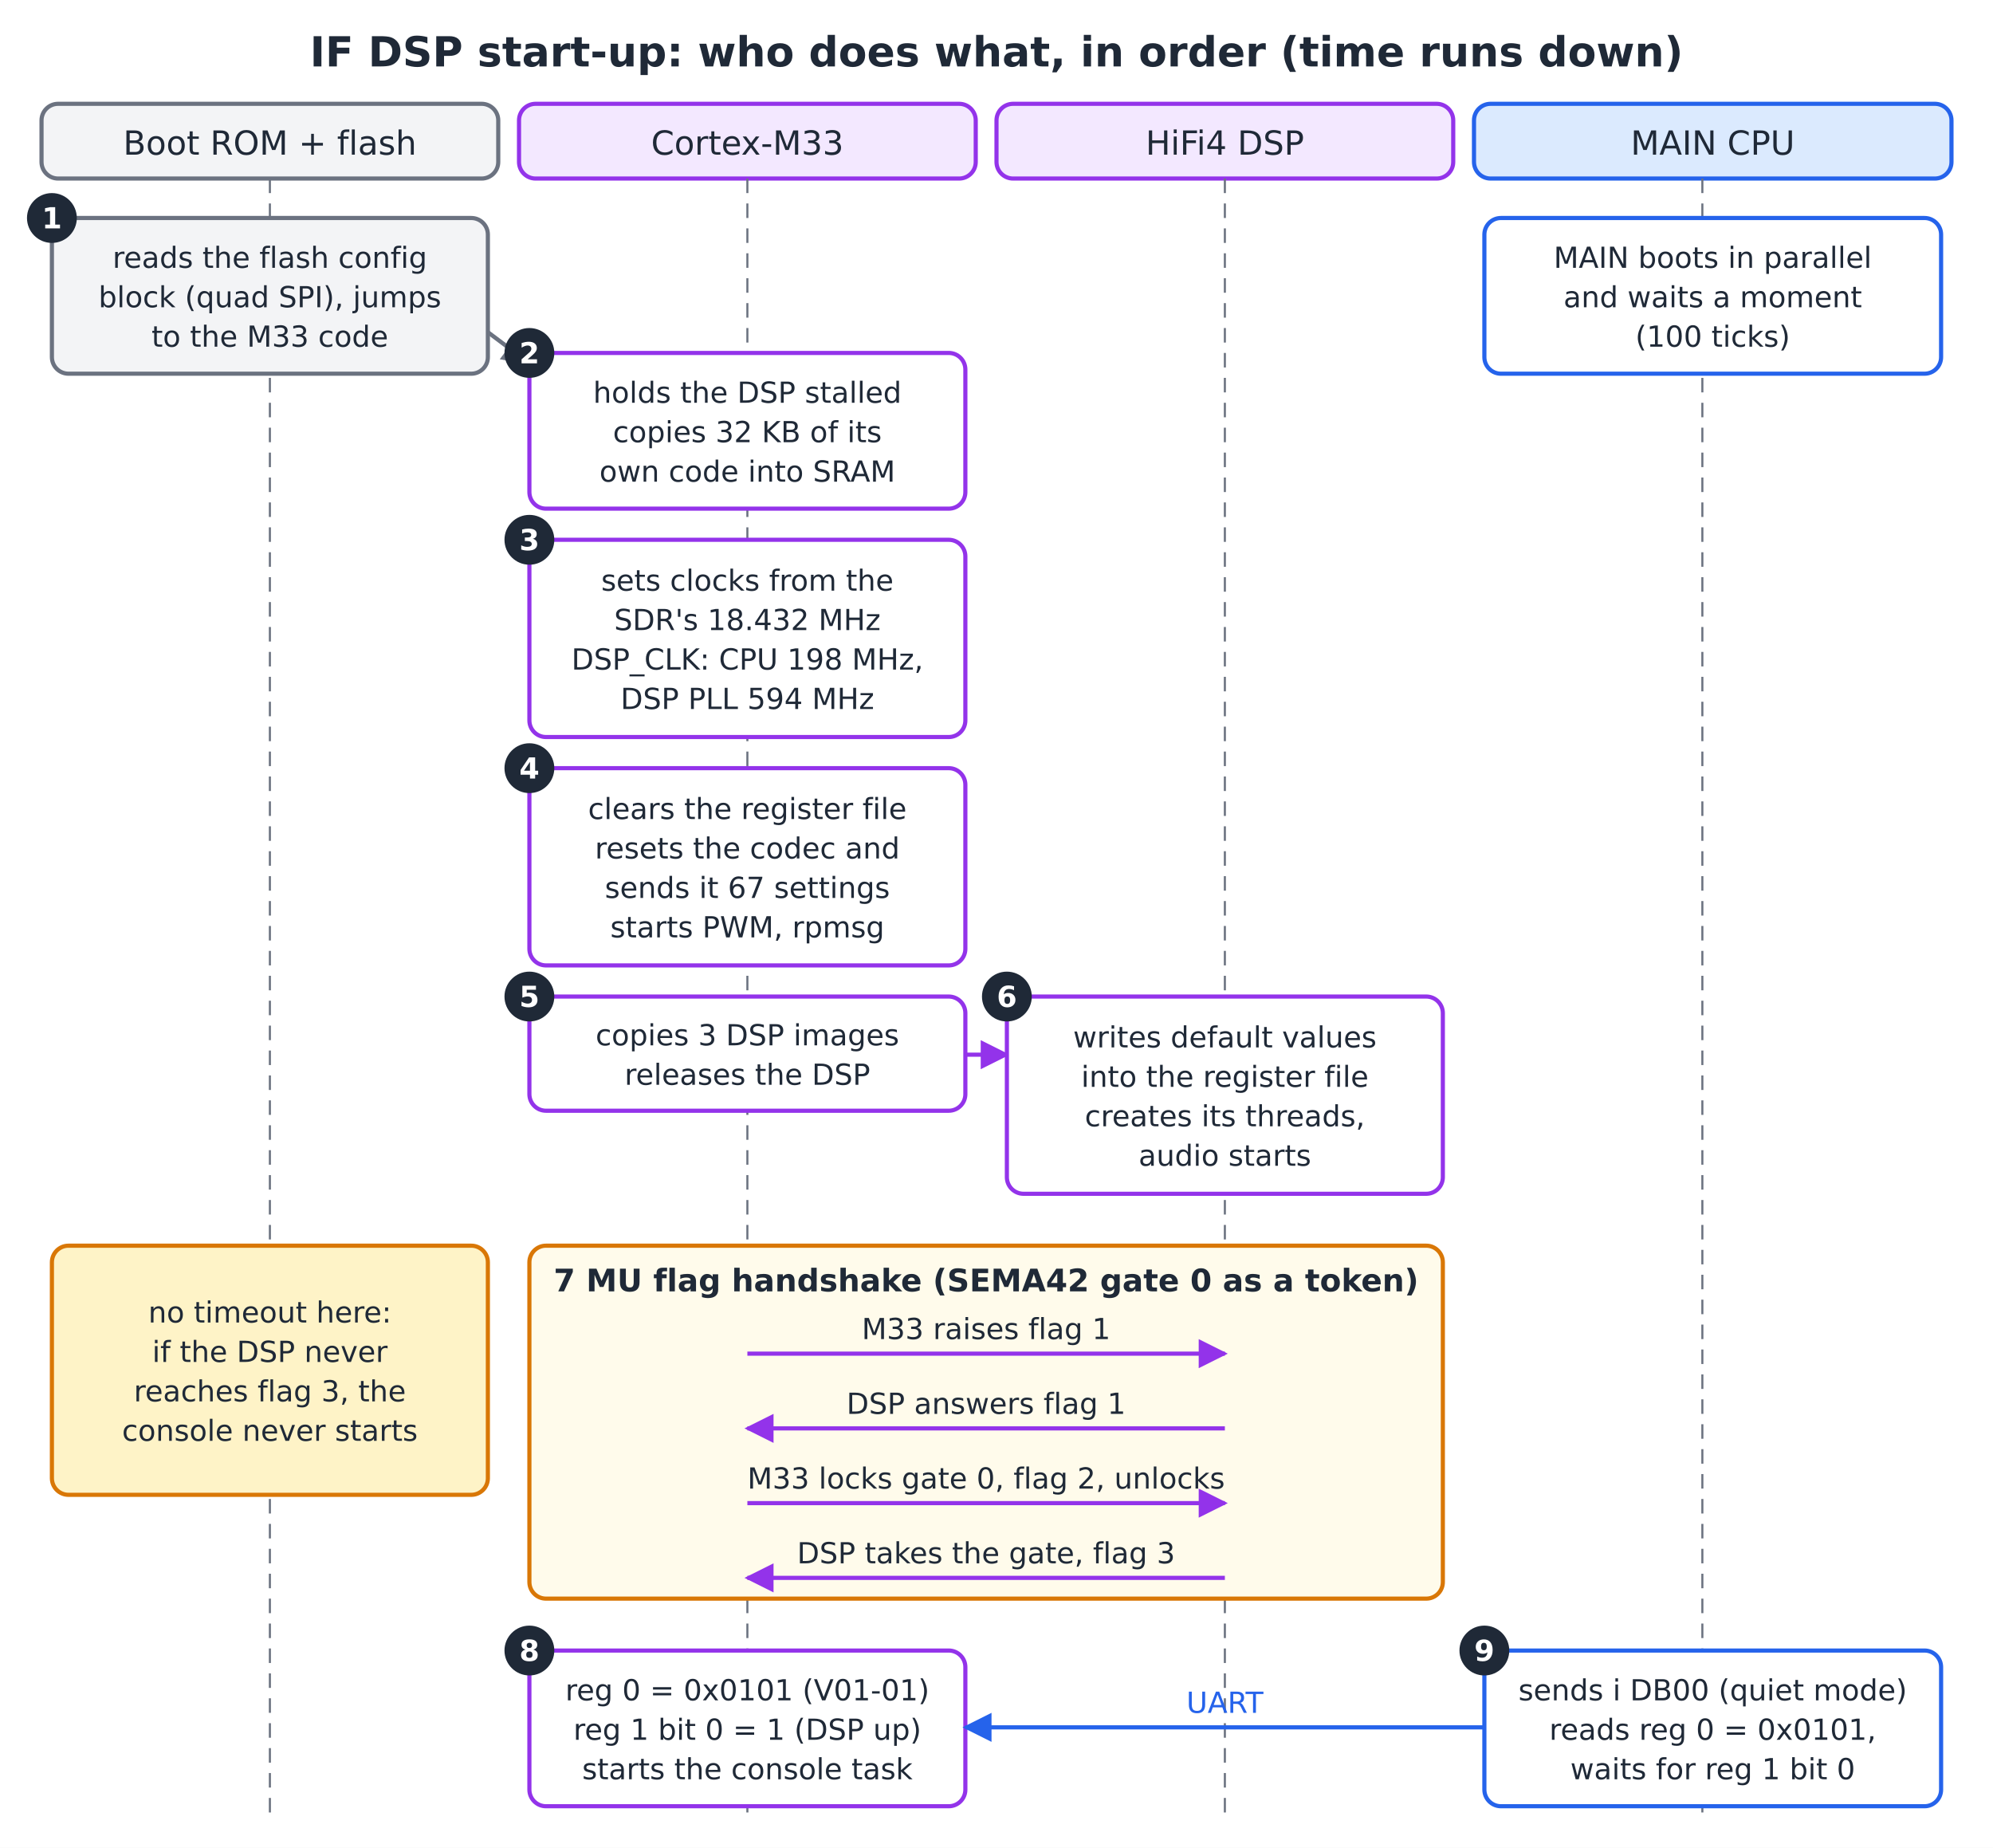
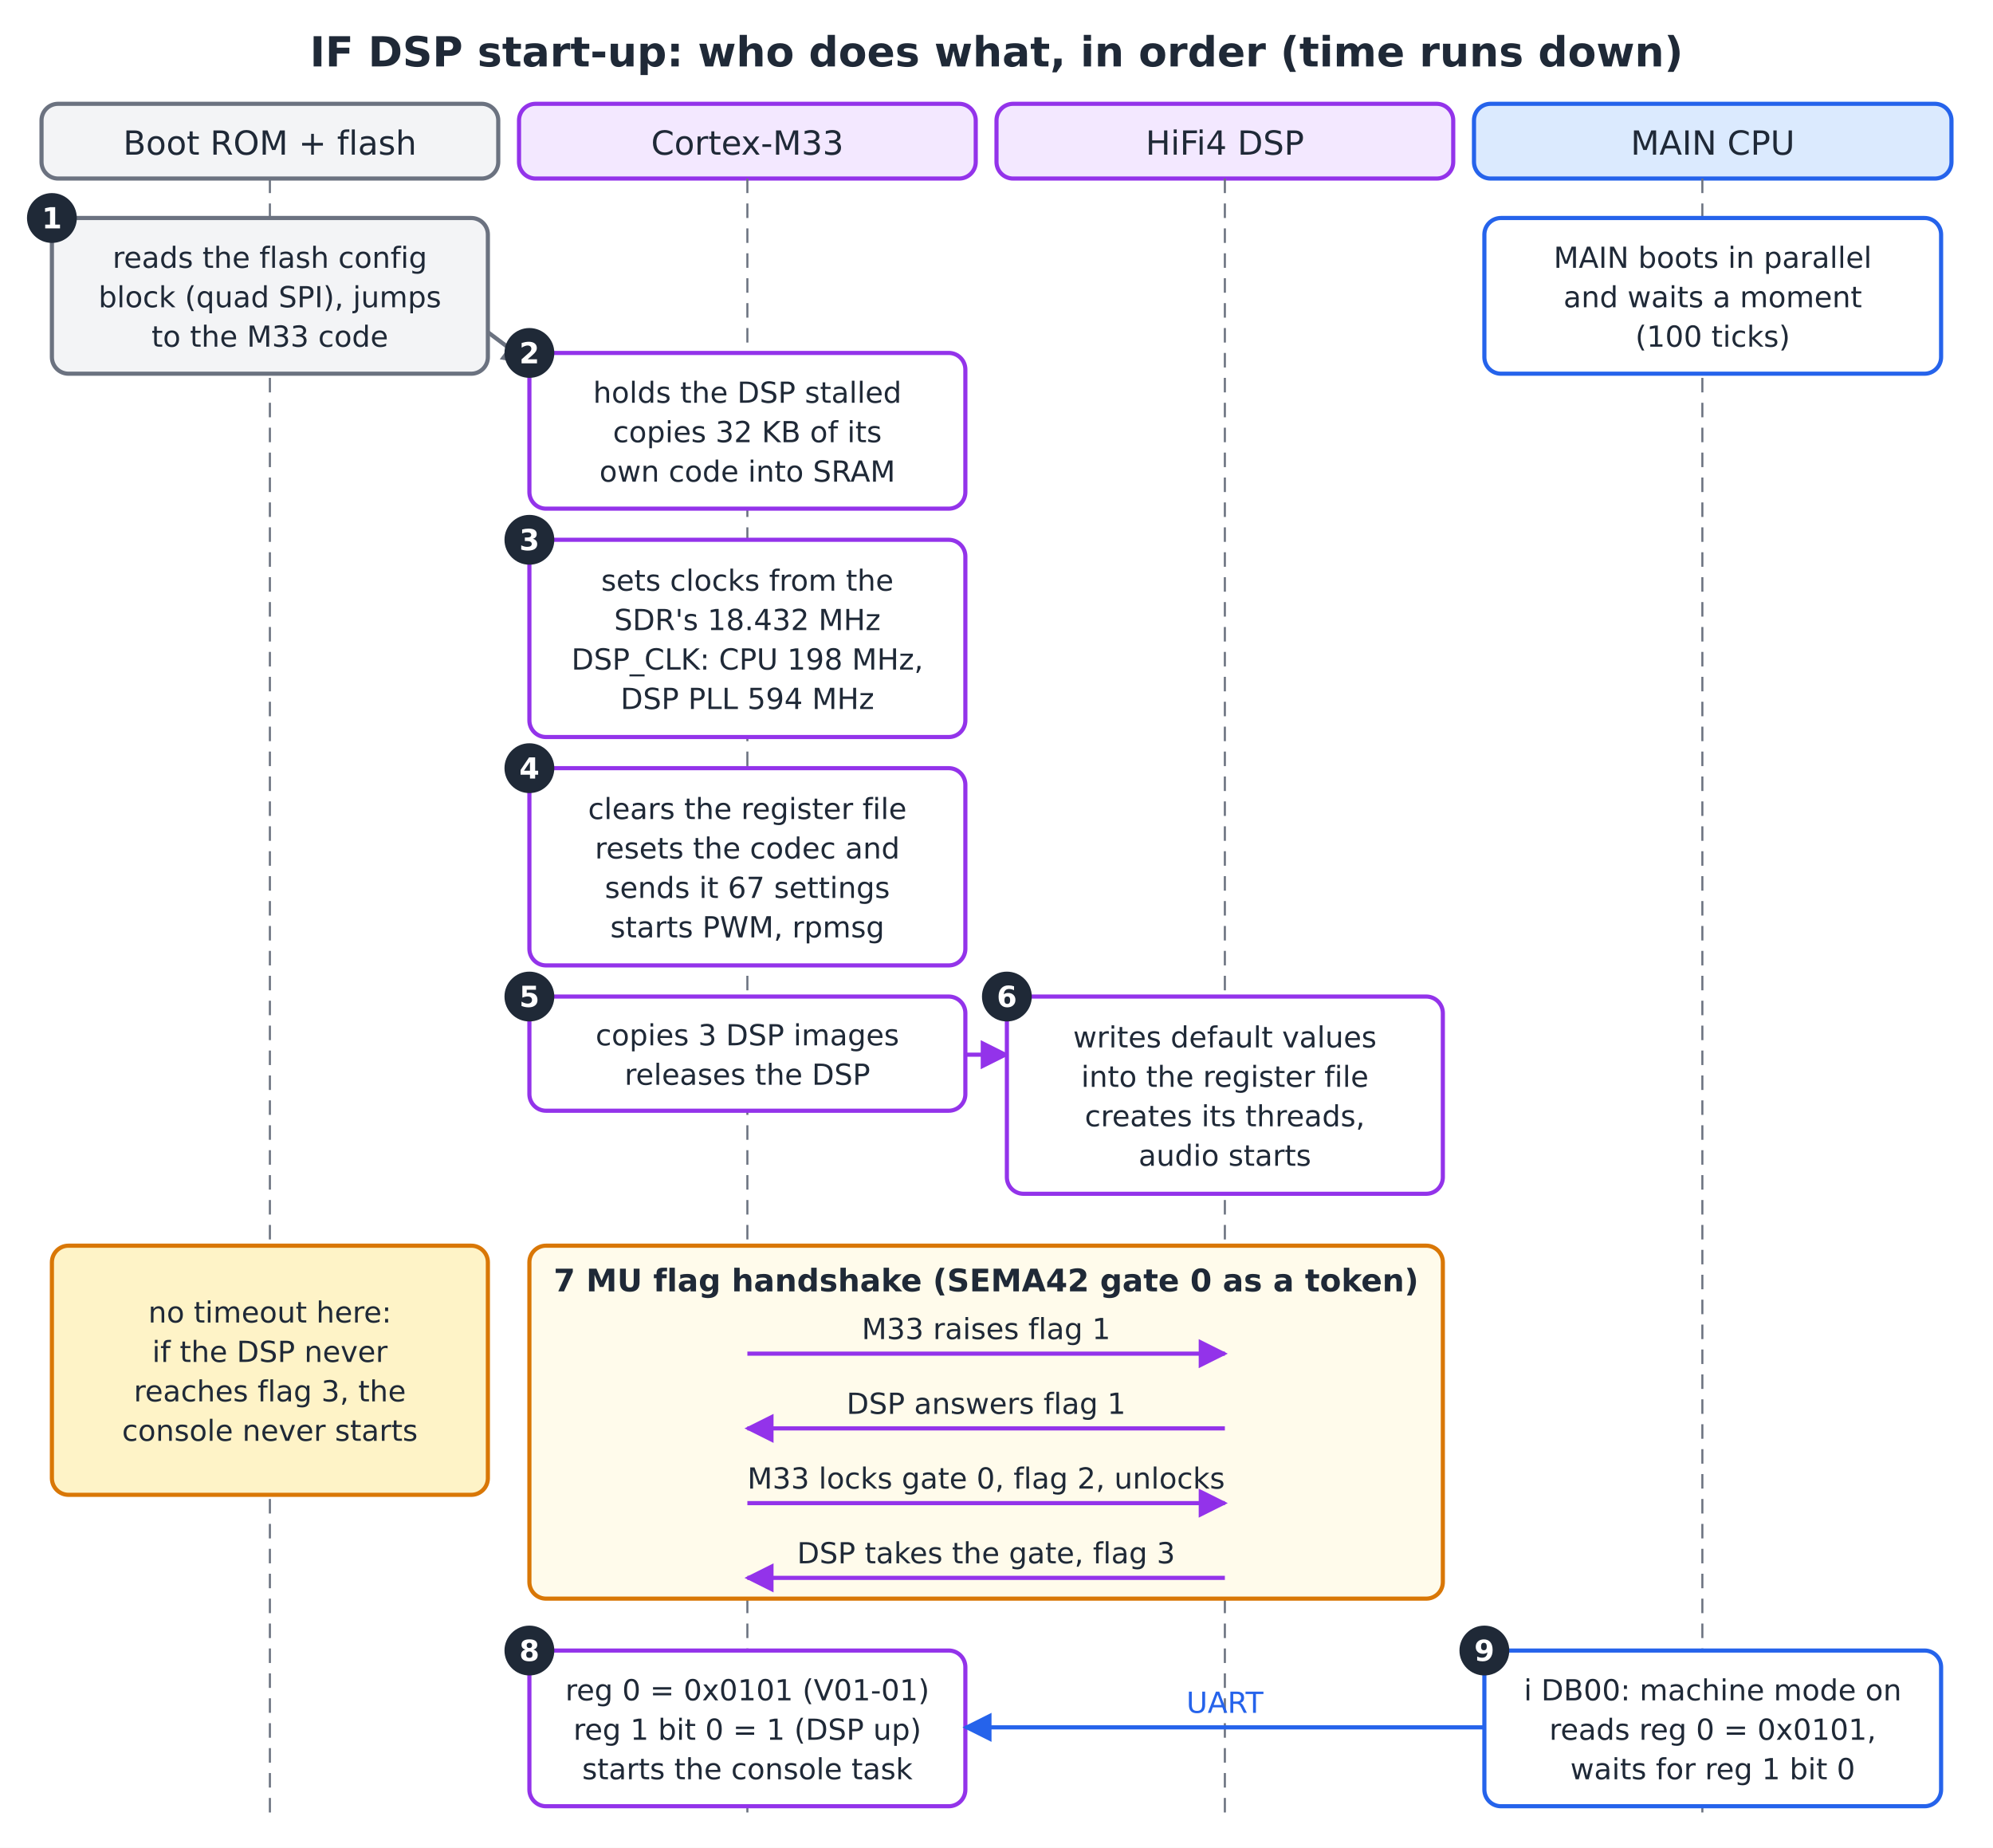
<svg xmlns="http://www.w3.org/2000/svg" width="960" height="890" viewBox="0 0 960 890" font-family="DejaVu Sans, Helvetica, Arial, sans-serif" font-size="14" fill="#1F2937">
  <defs>
    <marker id="a_main" viewBox="0 0 10 10" refX="9" refY="5" markerWidth="7" markerHeight="7" orient="auto-start-reverse">
      <path d="M0,0 L10,5 L0,10 z" fill="#2563EB" />
    </marker>
    <marker id="a_disp" viewBox="0 0 10 10" refX="9" refY="5" markerWidth="7" markerHeight="7" orient="auto-start-reverse">
      <path d="M0,0 L10,5 L0,10 z" fill="#16A34A" />
    </marker>
    <marker id="a_dsp" viewBox="0 0 10 10" refX="9" refY="5" markerWidth="7" markerHeight="7" orient="auto-start-reverse">
      <path d="M0,0 L10,5 L0,10 z" fill="#9333EA" />
    </marker>
    <marker id="a_sdr" viewBox="0 0 10 10" refX="9" refY="5" markerWidth="7" markerHeight="7" orient="auto-start-reverse">
      <path d="M0,0 L10,5 L0,10 z" fill="#EA580C" />
    </marker>
    <marker id="a_grey" viewBox="0 0 10 10" refX="9" refY="5" markerWidth="7" markerHeight="7" orient="auto-start-reverse">
      <path d="M0,0 L10,5 L0,10 z" fill="#6B7280" />
    </marker>
    <marker id="a_danger" viewBox="0 0 10 10" refX="9" refY="5" markerWidth="7" markerHeight="7" orient="auto-start-reverse">
      <path d="M0,0 L10,5 L0,10 z" fill="#DC2626" />
    </marker>
    <marker id="a_caution" viewBox="0 0 10 10" refX="9" refY="5" markerWidth="7" markerHeight="7" orient="auto-start-reverse">
      <path d="M0,0 L10,5 L0,10 z" fill="#D97706" />
    </marker>
    <marker id="a_white" viewBox="0 0 10 10" refX="9" refY="5" markerWidth="7" markerHeight="7" orient="auto-start-reverse">
      <path d="M0,0 L10,5 L0,10 z" fill="#6B7280" />
    </marker>
    <marker id="a_ink" viewBox="0 0 10 10" refX="9" refY="5" markerWidth="7" markerHeight="7" orient="auto-start-reverse">
      <path d="M0,0 L10,5 L0,10 z" fill="#1F2937" />
    </marker>
  </defs>
  <rect x="0" y="0" width="960" height="890" fill="#FFFFFF" />
  <text x="480" y="32" font-size="20" font-weight="bold" text-anchor="middle" fill="#1F2937">IF DSP start-up: who does what, in order (time runs down)</text>
  <rect x="20" y="50" width="220" height="36" rx="8" fill="#F3F4F6" stroke="#6B7280" stroke-width="2" />
  <text x="130.0" y="74.5" font-size="16" font-weight="normal" text-anchor="middle" fill="#1F2937">Boot ROM + flash</text>
  <polyline points="130,86 130,875" fill="none" stroke="#6B7280" stroke-width="1" stroke-dasharray="7 5" />
  <rect x="250" y="50" width="220" height="36" rx="8" fill="#F3E8FF" stroke="#9333EA" stroke-width="2" />
  <text x="360.0" y="74.5" font-size="16" font-weight="normal" text-anchor="middle" fill="#1F2937">Cortex-M33</text>
  <polyline points="360,86 360,875" fill="none" stroke="#6B7280" stroke-width="1" stroke-dasharray="7 5" />
  <rect x="480" y="50" width="220" height="36" rx="8" fill="#F3E8FF" stroke="#9333EA" stroke-width="2" />
  <text x="590.0" y="74.5" font-size="16" font-weight="normal" text-anchor="middle" fill="#1F2937">HiFi4 DSP</text>
  <polyline points="590,86 590,875" fill="none" stroke="#6B7280" stroke-width="1" stroke-dasharray="7 5" />
  <rect x="710" y="50" width="230" height="36" rx="8" fill="#DBEAFE" stroke="#2563EB" stroke-width="2" />
  <text x="825.0" y="74.5" font-size="16" font-weight="normal" text-anchor="middle" fill="#1F2937">MAIN CPU</text>
  <polyline points="820,86 820,875" fill="none" stroke="#6B7280" stroke-width="1" stroke-dasharray="7 5" />
  <rect x="25" y="105" width="210" height="75" rx="8" fill="#F3F4F6" stroke="#6B7280" stroke-width="2" />
  <text x="130.0" y="129.0" font-size="14" font-weight="normal" text-anchor="middle" fill="#1F2937">reads the flash config</text>
  <text x="130.0" y="148.0" font-size="14" font-weight="normal" text-anchor="middle" fill="#1F2937">block (quad SPI), jumps</text>
  <text x="130.0" y="167.0" font-size="14" font-weight="normal" text-anchor="middle" fill="#1F2937">to the M33 code</text>
  <circle cx="25" cy="105" r="12" fill="#1F2937" />
  <text x="25" y="110" font-size="14" font-weight="bold" text-anchor="middle" fill="#FFFFFF">1</text>
  <polyline points="235,160 255,175" fill="none" stroke="#6B7280" stroke-width="2" marker-end="url(#a_grey)" />
  <rect x="255" y="170" width="210" height="75" rx="8" fill="#FFFFFF" stroke="#9333EA" stroke-width="2" />
  <text x="360.0" y="194.0" font-size="14" font-weight="normal" text-anchor="middle" fill="#1F2937">holds the DSP stalled</text>
  <text x="360.0" y="213.0" font-size="14" font-weight="normal" text-anchor="middle" fill="#1F2937">copies 32 KB of its</text>
  <text x="360.0" y="232.0" font-size="14" font-weight="normal" text-anchor="middle" fill="#1F2937">own code into SRAM</text>
  <circle cx="255" cy="170" r="12" fill="#1F2937" />
  <text x="255" y="175" font-size="14" font-weight="bold" text-anchor="middle" fill="#FFFFFF">2</text>
  <rect x="255" y="260" width="210" height="95" rx="8" fill="#FFFFFF" stroke="#9333EA" stroke-width="2" />
  <text x="360.0" y="284.5" font-size="14" font-weight="normal" text-anchor="middle" fill="#1F2937">sets clocks from the</text>
  <text x="360.0" y="303.5" font-size="14" font-weight="normal" text-anchor="middle" fill="#1F2937">SDR's 18.432 MHz</text>
  <text x="360.0" y="322.5" font-size="14" font-weight="normal" text-anchor="middle" fill="#1F2937">DSP_CLK: CPU 198 MHz,</text>
  <text x="360.0" y="341.5" font-size="14" font-weight="normal" text-anchor="middle" fill="#1F2937">DSP PLL 594 MHz</text>
  <circle cx="255" cy="260" r="12" fill="#1F2937" />
  <text x="255" y="265" font-size="14" font-weight="bold" text-anchor="middle" fill="#FFFFFF">3</text>
  <rect x="255" y="370" width="210" height="95" rx="8" fill="#FFFFFF" stroke="#9333EA" stroke-width="2" />
  <text x="360.0" y="394.5" font-size="14" font-weight="normal" text-anchor="middle" fill="#1F2937">clears the register file</text>
  <text x="360.0" y="413.5" font-size="14" font-weight="normal" text-anchor="middle" fill="#1F2937">resets the codec and</text>
  <text x="360.0" y="432.5" font-size="14" font-weight="normal" text-anchor="middle" fill="#1F2937">sends it 67 settings</text>
  <text x="360.0" y="451.5" font-size="14" font-weight="normal" text-anchor="middle" fill="#1F2937">starts PWM, rpmsg</text>
  <circle cx="255" cy="370" r="12" fill="#1F2937" />
  <text x="255" y="375" font-size="14" font-weight="bold" text-anchor="middle" fill="#FFFFFF">4</text>
  <rect x="255" y="480" width="210" height="55" rx="8" fill="#FFFFFF" stroke="#9333EA" stroke-width="2" />
  <text x="360.0" y="503.5" font-size="14" font-weight="normal" text-anchor="middle" fill="#1F2937">copies 3 DSP images</text>
  <text x="360.0" y="522.5" font-size="14" font-weight="normal" text-anchor="middle" fill="#1F2937">releases the DSP</text>
  <circle cx="255" cy="480" r="12" fill="#1F2937" />
  <text x="255" y="485" font-size="14" font-weight="bold" text-anchor="middle" fill="#FFFFFF">5</text>
  <polyline points="465,508 485,508" fill="none" stroke="#9333EA" stroke-width="2" marker-end="url(#a_dsp)" />
  <rect x="485" y="480" width="210" height="95" rx="8" fill="#FFFFFF" stroke="#9333EA" stroke-width="2" />
  <text x="590.0" y="504.5" font-size="14" font-weight="normal" text-anchor="middle" fill="#1F2937">writes default values</text>
  <text x="590.0" y="523.5" font-size="14" font-weight="normal" text-anchor="middle" fill="#1F2937">into the register file</text>
  <text x="590.0" y="542.5" font-size="14" font-weight="normal" text-anchor="middle" fill="#1F2937">creates its threads,</text>
  <text x="590.0" y="561.5" font-size="14" font-weight="normal" text-anchor="middle" fill="#1F2937">audio starts</text>
  <circle cx="485" cy="480" r="12" fill="#1F2937" />
  <text x="485" y="485" font-size="14" font-weight="bold" text-anchor="middle" fill="#FFFFFF">6</text>
  <rect x="255" y="600" width="440" height="170" rx="8" fill="#FFFBEB" stroke="#D97706" stroke-width="2" />
  <text x="475" y="622" font-size="15" font-weight="bold" text-anchor="middle" fill="#1F2937">7  MU flag handshake (SEMA42 gate 0 as a token)</text>
  <polyline points="360,652 590,652" fill="none" stroke="#9333EA" stroke-width="2" marker-end="url(#a_dsp)" />
  <text x="475" y="645" font-size="14" font-weight="normal" text-anchor="middle" fill="#1F2937">M33 raises flag 1</text>
  <polyline points="590,688 360,688" fill="none" stroke="#9333EA" stroke-width="2" marker-end="url(#a_dsp)" />
  <text x="475" y="681" font-size="14" font-weight="normal" text-anchor="middle" fill="#1F2937">DSP answers flag 1</text>
  <polyline points="360,724 590,724" fill="none" stroke="#9333EA" stroke-width="2" marker-end="url(#a_dsp)" />
  <text x="475" y="717" font-size="14" font-weight="normal" text-anchor="middle" fill="#1F2937">M33 locks gate 0, flag 2, unlocks</text>
  <polyline points="590,760 360,760" fill="none" stroke="#9333EA" stroke-width="2" marker-end="url(#a_dsp)" />
  <text x="475" y="753" font-size="14" font-weight="normal" text-anchor="middle" fill="#1F2937">DSP takes the gate, flag 3</text>
  <rect x="25" y="600" width="210" height="120" rx="8" fill="#FEF3C7" stroke="#D97706" stroke-width="2" />
  <text x="130.0" y="637.0" font-size="14" font-weight="normal" text-anchor="middle" fill="#1F2937">no timeout here:</text>
  <text x="130.0" y="656.0" font-size="14" font-weight="normal" text-anchor="middle" fill="#1F2937">if the DSP never</text>
  <text x="130.0" y="675.0" font-size="14" font-weight="normal" text-anchor="middle" fill="#1F2937">reaches flag 3, the</text>
  <text x="130.0" y="694.0" font-size="14" font-weight="normal" text-anchor="middle" fill="#1F2937">console never starts</text>
  <rect x="255" y="795" width="210" height="75" rx="8" fill="#FFFFFF" stroke="#9333EA" stroke-width="2" />
  <text x="360.0" y="819.0" font-size="14" font-weight="normal" text-anchor="middle" fill="#1F2937">reg 0 = 0x0101 (V01-01)</text>
  <text x="360.0" y="838.0" font-size="14" font-weight="normal" text-anchor="middle" fill="#1F2937">reg 1 bit 0 = 1 (DSP up)</text>
  <text x="360.0" y="857.0" font-size="14" font-weight="normal" text-anchor="middle" fill="#1F2937">starts the console task</text>
  <circle cx="255" cy="795" r="12" fill="#1F2937" />
  <text x="255" y="800" font-size="14" font-weight="bold" text-anchor="middle" fill="#FFFFFF">8</text>
  <rect x="715" y="105" width="220" height="75" rx="8" fill="#FFFFFF" stroke="#2563EB" stroke-width="2" />
  <text x="825.0" y="129.0" font-size="14" font-weight="normal" text-anchor="middle" fill="#1F2937">MAIN boots in parallel</text>
  <text x="825.0" y="148.0" font-size="14" font-weight="normal" text-anchor="middle" fill="#1F2937">and waits a moment</text>
  <text x="825.0" y="167.0" font-size="14" font-weight="normal" text-anchor="middle" fill="#1F2937">(100 ticks)</text>
  <rect x="715" y="795" width="220" height="75" rx="8" fill="#FFFFFF" stroke="#2563EB" stroke-width="2" />
-   <text x="825.0" y="819.0" font-size="14" font-weight="normal" text-anchor="middle" fill="#1F2937">sends i DB00 (quiet mode)</text>
+   <text x="825.0" y="819.0" font-size="14" font-weight="normal" text-anchor="middle" fill="#1F2937">i DB00: machine mode on</text>
  <text x="825.0" y="838.0" font-size="14" font-weight="normal" text-anchor="middle" fill="#1F2937">reads reg 0 = 0x0101,</text>
  <text x="825.0" y="857.0" font-size="14" font-weight="normal" text-anchor="middle" fill="#1F2937">waits for reg 1 bit 0</text>
  <circle cx="715" cy="795" r="12" fill="#1F2937" />
  <text x="715" y="800" font-size="14" font-weight="bold" text-anchor="middle" fill="#FFFFFF">9</text>
  <polyline points="715,832 465,832" fill="none" stroke="#2563EB" stroke-width="2" marker-end="url(#a_main)" />
  <text x="590" y="825" font-size="14" font-weight="normal" text-anchor="middle" fill="#2563EB">UART</text>
</svg>
